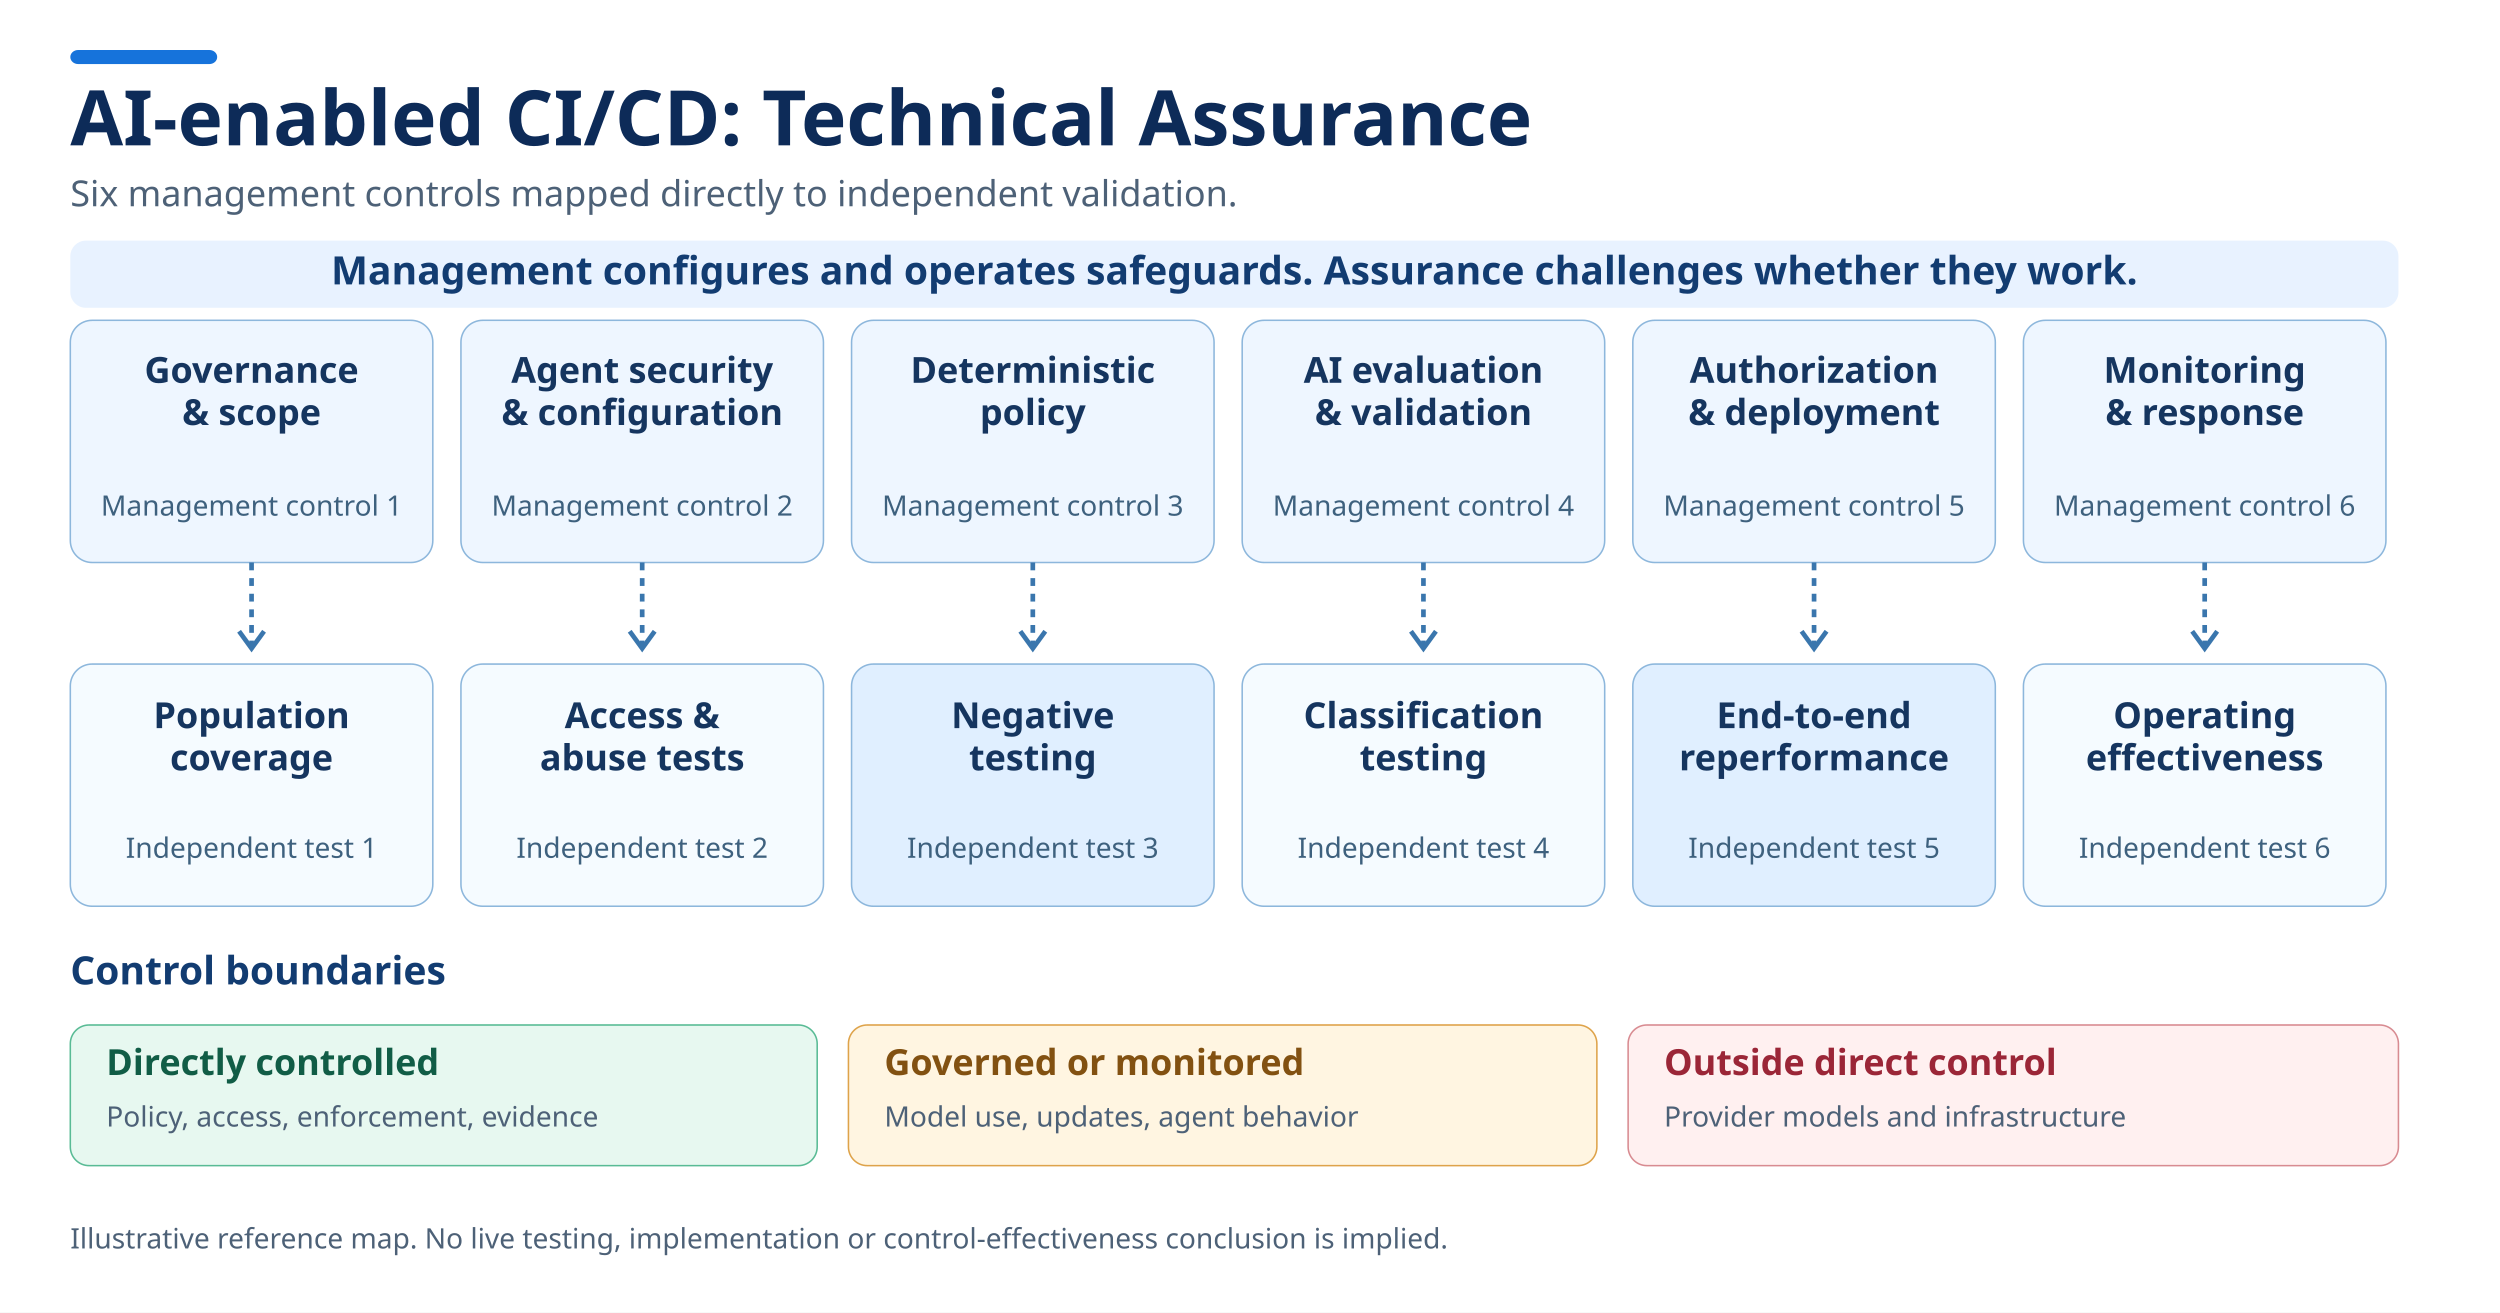
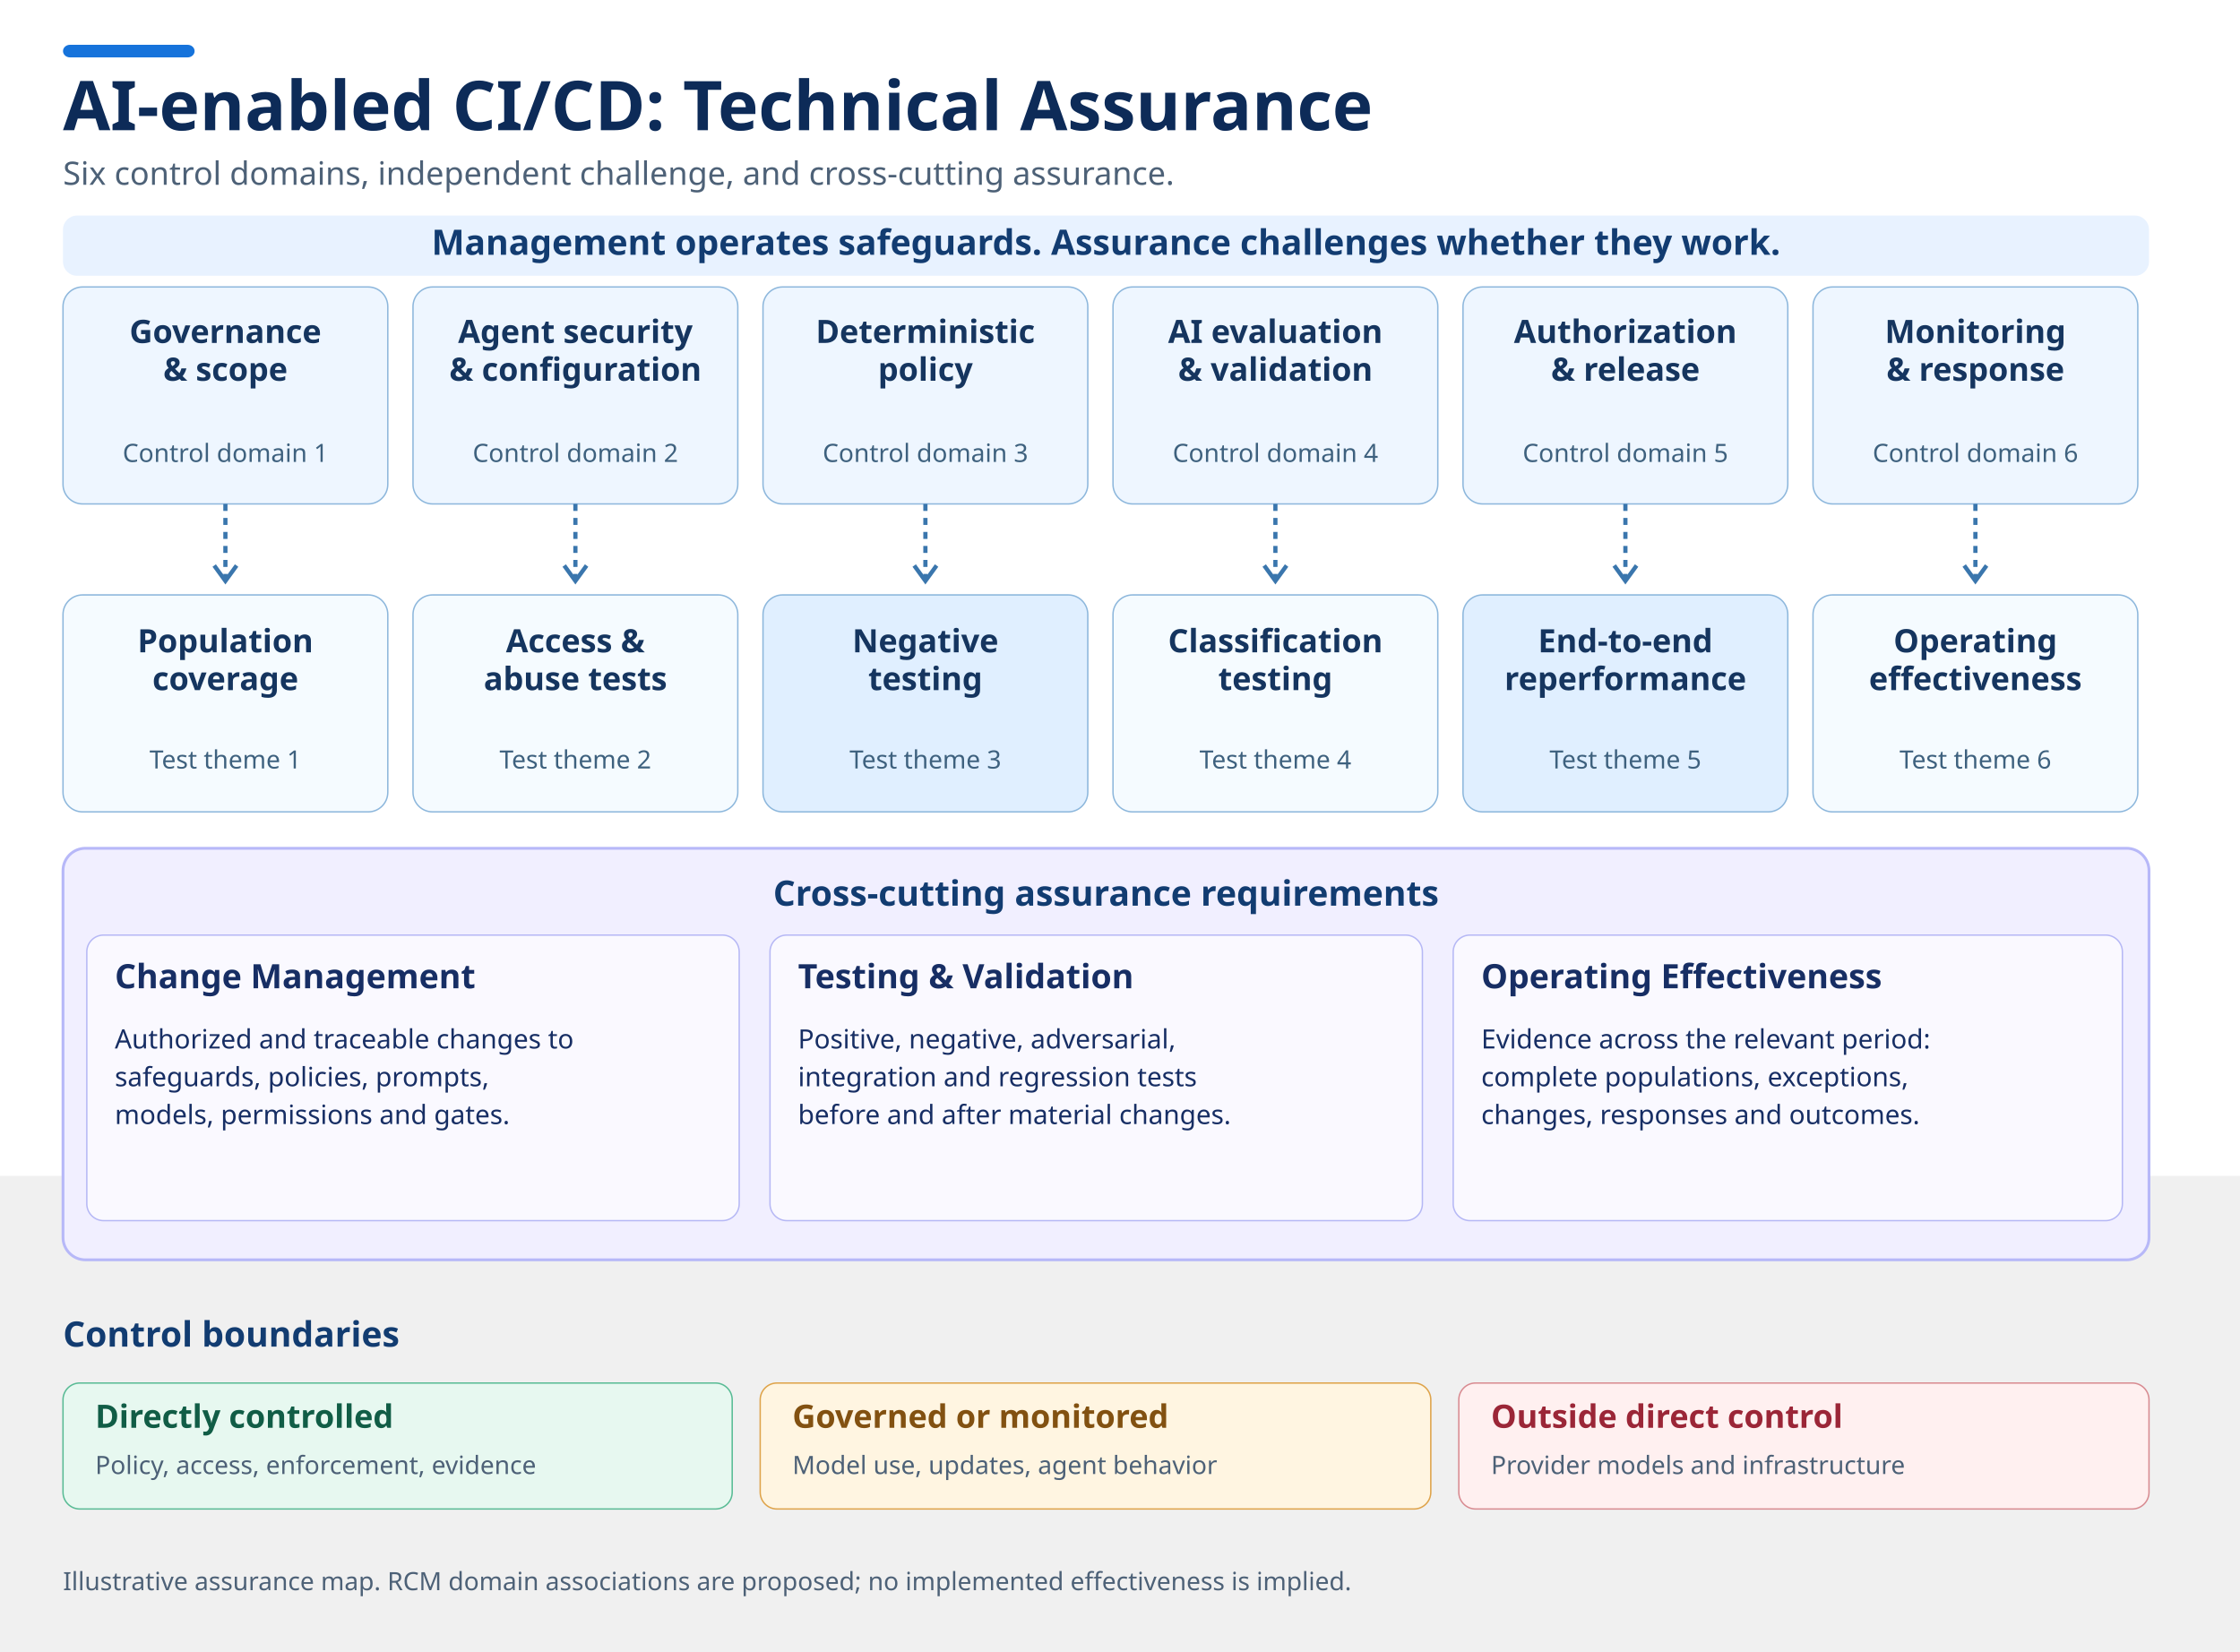
- <svg xmlns="http://www.w3.org/2000/svg" width="1600" height="840" viewBox="0 0 1600 840" role="img" aria-labelledby="title description">
+ <svg xmlns="http://www.w3.org/2000/svg" width="1600" height="1180" viewBox="0 0 1600 1180" role="img" aria-labelledby="title description">
  <style>.title{font:800 49px system-ui,sans-serif;fill:#0d2b58}.subtitle{font:23px system-ui,sans-serif;fill:#4d6177}.header{font:800 25px system-ui,sans-serif;fill:#123c71}.boxlabel{font:700 23px system-ui,sans-serif;fill:#15355f}.meta{font:18px system-ui,sans-serif;fill:#3e617e}.footer{font:700 23px system-ui,sans-serif}.footnote{font:18px system-ui,sans-serif;fill:#4d6177}</style>
  <rect width="1600" height="840" fill="#ffffff" />
  <rect x="45" y="32" width="94" height="9" rx="5" fill="#1673db" />
  <text x="45" y="93" class="title">AI-enabled CI/CD: Technical Assurance</text>
-   <text x="45" y="132" class="subtitle">Six management controls mapped directly to independent validation.</text>
+   <text x="45" y="132" class="subtitle">Six control domains, independent challenge, and cross-cutting assurance.</text>
  <rect x="45" y="154" width="1490" height="43" rx="10" fill="#e8f2ff" />
-   <text x="790" y="182" text-anchor="middle" class="header">Management configures and operates safeguards. Assurance challenges whether they work.</text>
+   <text x="790" y="182" text-anchor="middle" class="header">Management operates safeguards. Assurance challenges whether they work.</text>
  <g>
    <rect x="45" y="205" width="232" height="155" rx="14" fill="#eef6ff" stroke="#8db7dc" />
    <text x="161" y="245" class="boxlabel" text-anchor="middle">Governance</text>
    <text x="161" y="272" class="boxlabel" text-anchor="middle">&amp; scope</text>
-     <text x="161" y="330" class="meta" text-anchor="middle">Management control 1</text>
+     <text x="161" y="330" class="meta" text-anchor="middle">Control domain 1</text>
    <path d="M161 360 V413" stroke="#3a76ad" stroke-width="3" stroke-dasharray="5 5" />
    <path d="M153 404 l8 11 8 -11" fill="none" stroke="#3a76ad" stroke-width="3" />
    <rect x="45" y="425" width="232" height="155" rx="14" fill="#f5fbff" stroke="#8db7dc" />
    <text x="161" y="466" class="boxlabel" text-anchor="middle">Population</text>
    <text x="161" y="493" class="boxlabel" text-anchor="middle">coverage</text>
-     <text x="161" y="549" class="meta" text-anchor="middle">Independent test 1</text>
+     <text x="161" y="549" class="meta" text-anchor="middle">Test theme 1</text>
  </g>
  <g>
    <rect x="295" y="205" width="232" height="155" rx="14" fill="#eef6ff" stroke="#8db7dc" />
    <text x="411" y="245" class="boxlabel" text-anchor="middle">Agent security</text>
    <text x="411" y="272" class="boxlabel" text-anchor="middle">&amp; configuration</text>
-     <text x="411" y="330" class="meta" text-anchor="middle">Management control 2</text>
+     <text x="411" y="330" class="meta" text-anchor="middle">Control domain 2</text>
    <path d="M411 360 V413" stroke="#3a76ad" stroke-width="3" stroke-dasharray="5 5" />
    <path d="M403 404 l8 11 8 -11" fill="none" stroke="#3a76ad" stroke-width="3" />
    <rect x="295" y="425" width="232" height="155" rx="14" fill="#f5fbff" stroke="#8db7dc" />
    <text x="411" y="466" class="boxlabel" text-anchor="middle">Access &amp;</text>
    <text x="411" y="493" class="boxlabel" text-anchor="middle">abuse tests</text>
-     <text x="411" y="549" class="meta" text-anchor="middle">Independent test 2</text>
+     <text x="411" y="549" class="meta" text-anchor="middle">Test theme 2</text>
  </g>
  <g>
    <rect x="545" y="205" width="232" height="155" rx="14" fill="#eef6ff" stroke="#8db7dc" />
    <text x="661" y="245" class="boxlabel" text-anchor="middle">Deterministic</text>
    <text x="661" y="272" class="boxlabel" text-anchor="middle">policy</text>
-     <text x="661" y="330" class="meta" text-anchor="middle">Management control 3</text>
+     <text x="661" y="330" class="meta" text-anchor="middle">Control domain 3</text>
    <path d="M661 360 V413" stroke="#3a76ad" stroke-width="3" stroke-dasharray="5 5" />
    <path d="M653 404 l8 11 8 -11" fill="none" stroke="#3a76ad" stroke-width="3" />
    <rect x="545" y="425" width="232" height="155" rx="14" fill="#e0efff" stroke="#8db7dc" />
    <text x="661" y="466" class="boxlabel" text-anchor="middle">Negative</text>
    <text x="661" y="493" class="boxlabel" text-anchor="middle">testing</text>
-     <text x="661" y="549" class="meta" text-anchor="middle">Independent test 3</text>
+     <text x="661" y="549" class="meta" text-anchor="middle">Test theme 3</text>
  </g>
  <g>
    <rect x="795" y="205" width="232" height="155" rx="14" fill="#eef6ff" stroke="#8db7dc" />
    <text x="911" y="245" class="boxlabel" text-anchor="middle">AI evaluation</text>
    <text x="911" y="272" class="boxlabel" text-anchor="middle">&amp; validation</text>
-     <text x="911" y="330" class="meta" text-anchor="middle">Management control 4</text>
+     <text x="911" y="330" class="meta" text-anchor="middle">Control domain 4</text>
    <path d="M911 360 V413" stroke="#3a76ad" stroke-width="3" stroke-dasharray="5 5" />
    <path d="M903 404 l8 11 8 -11" fill="none" stroke="#3a76ad" stroke-width="3" />
    <rect x="795" y="425" width="232" height="155" rx="14" fill="#f5fbff" stroke="#8db7dc" />
    <text x="911" y="466" class="boxlabel" text-anchor="middle">Classification</text>
    <text x="911" y="493" class="boxlabel" text-anchor="middle">testing</text>
-     <text x="911" y="549" class="meta" text-anchor="middle">Independent test 4</text>
+     <text x="911" y="549" class="meta" text-anchor="middle">Test theme 4</text>
  </g>
  <g>
    <rect x="1045" y="205" width="232" height="155" rx="14" fill="#eef6ff" stroke="#8db7dc" />
    <text x="1161" y="245" class="boxlabel" text-anchor="middle">Authorization</text>
-     <text x="1161" y="272" class="boxlabel" text-anchor="middle">&amp; deployment</text>
-     <text x="1161" y="330" class="meta" text-anchor="middle">Management control 5</text>
+     <text x="1161" y="272" class="boxlabel" text-anchor="middle">&amp; release</text>
+     <text x="1161" y="330" class="meta" text-anchor="middle">Control domain 5</text>
    <path d="M1161 360 V413" stroke="#3a76ad" stroke-width="3" stroke-dasharray="5 5" />
    <path d="M1153 404 l8 11 8 -11" fill="none" stroke="#3a76ad" stroke-width="3" />
    <rect x="1045" y="425" width="232" height="155" rx="14" fill="#e0efff" stroke="#8db7dc" />
    <text x="1161" y="466" class="boxlabel" text-anchor="middle">End-to-end</text>
    <text x="1161" y="493" class="boxlabel" text-anchor="middle">reperformance</text>
-     <text x="1161" y="549" class="meta" text-anchor="middle">Independent test 5</text>
+     <text x="1161" y="549" class="meta" text-anchor="middle">Test theme 5</text>
  </g>
  <g>
    <rect x="1295" y="205" width="232" height="155" rx="14" fill="#eef6ff" stroke="#8db7dc" />
    <text x="1411" y="245" class="boxlabel" text-anchor="middle">Monitoring</text>
    <text x="1411" y="272" class="boxlabel" text-anchor="middle">&amp; response</text>
-     <text x="1411" y="330" class="meta" text-anchor="middle">Management control 6</text>
+     <text x="1411" y="330" class="meta" text-anchor="middle">Control domain 6</text>
    <path d="M1411 360 V413" stroke="#3a76ad" stroke-width="3" stroke-dasharray="5 5" />
    <path d="M1403 404 l8 11 8 -11" fill="none" stroke="#3a76ad" stroke-width="3" />
    <rect x="1295" y="425" width="232" height="155" rx="14" fill="#f5fbff" stroke="#8db7dc" />
    <text x="1411" y="466" class="boxlabel" text-anchor="middle">Operating</text>
    <text x="1411" y="493" class="boxlabel" text-anchor="middle">effectiveness</text>
-     <text x="1411" y="549" class="meta" text-anchor="middle">Independent test 6</text>
+     <text x="1411" y="549" class="meta" text-anchor="middle">Test theme 6</text>
  </g>
-   <text x="45" y="630" class="header">Control boundaries</text>
+   <g aria-label="Three cross-cutting assurance requirements">
+     <rect x="45" y="606" width="1490" height="294" rx="16" fill="#f1efff" stroke="#b7b8f8" stroke-width="2" />
+     <text x="790" y="647" text-anchor="middle" class="header">Cross-cutting assurance requirements</text>
+     <rect x="62" y="668" width="466" height="204" rx="12" fill="#faf9ff" stroke="#b6b8f5" />
+     <rect x="550" y="668" width="466" height="204" rx="12" fill="#faf9ff" stroke="#b6b8f5" />
+     <rect x="1038" y="668" width="478" height="204" rx="12" fill="#faf9ff" stroke="#b6b8f5" />
+     <g fill="#172e64" font-family="system-ui,sans-serif">
+       <text x="82" y="706" font-size="24" font-weight="800">Change Management</text>
+       <text x="82" y="749" font-size="19">Authorized and traceable changes to</text>
+       <text x="82" y="776" font-size="19">safeguards, policies, prompts,</text>
+       <text x="82" y="803" font-size="19">models, permissions and gates.</text>
+       <text x="570" y="706" font-size="24" font-weight="800">Testing &amp; Validation</text>
+       <text x="570" y="749" font-size="19">Positive, negative, adversarial,</text>
+       <text x="570" y="776" font-size="19">integration and regression tests</text>
+       <text x="570" y="803" font-size="19">before and after material changes.</text>
+       <text x="1058" y="706" font-size="24" font-weight="800">Operating Effectiveness</text>
+       <text x="1058" y="749" font-size="19">Evidence across the relevant period:</text>
+       <text x="1058" y="776" font-size="19">complete populations, exceptions,</text>
+       <text x="1058" y="803" font-size="19">changes, responses and outcomes.</text>
+     </g>
+   </g>
+   <text x="45" y="962" class="header">Control boundaries</text>
  <g>
-     <rect x="45" y="656" width="478" height="90" rx="12" fill="#e7f8f0" stroke="#59bb95" />
-     <text x="68" y="688" class="footer" fill="#115d46">Directly controlled</text>
-     <text x="68" y="721" class="footnote">Policy, access, enforcement, evidence</text>
-     <rect x="543" y="656" width="479" height="90" rx="12" fill="#fff5e1" stroke="#dea34a" />
-     <text x="566" y="688" class="footer" fill="#825111">Governed or monitored</text>
-     <text x="566" y="721" class="footnote">Model use, updates, agent behavior</text>
-     <rect x="1042" y="656" width="493" height="90" rx="12" fill="#fff0f0" stroke="#d88b91" />
-     <text x="1065" y="688" class="footer" fill="#9b2637">Outside direct control</text>
-     <text x="1065" y="721" class="footnote">Provider models and infrastructure</text>
+     <rect x="45" y="988" width="478" height="90" rx="12" fill="#e7f8f0" stroke="#59bb95" />
+     <text x="68" y="1020" class="footer" fill="#115d46">Directly controlled</text>
+     <text x="68" y="1053" class="footnote">Policy, access, enforcement, evidence</text>
+     <rect x="543" y="988" width="479" height="90" rx="12" fill="#fff5e1" stroke="#dea34a" />
+     <text x="566" y="1020" class="footer" fill="#825111">Governed or monitored</text>
+     <text x="566" y="1053" class="footnote">Model use, updates, agent behavior</text>
+     <rect x="1042" y="988" width="493" height="90" rx="12" fill="#fff0f0" stroke="#d88b91" />
+     <text x="1065" y="1020" class="footer" fill="#9b2637">Outside direct control</text>
+     <text x="1065" y="1053" class="footnote">Provider models and infrastructure</text>
  </g>
-   <text x="45" y="799" class="footnote">Illustrative reference map. No live testing, implementation or control-effectiveness conclusion is implied.</text>
+   <text x="45" y="1136" class="footnote">Illustrative assurance map. RCM domain associations are proposed; no implemented effectiveness is implied.</text>
</svg>
